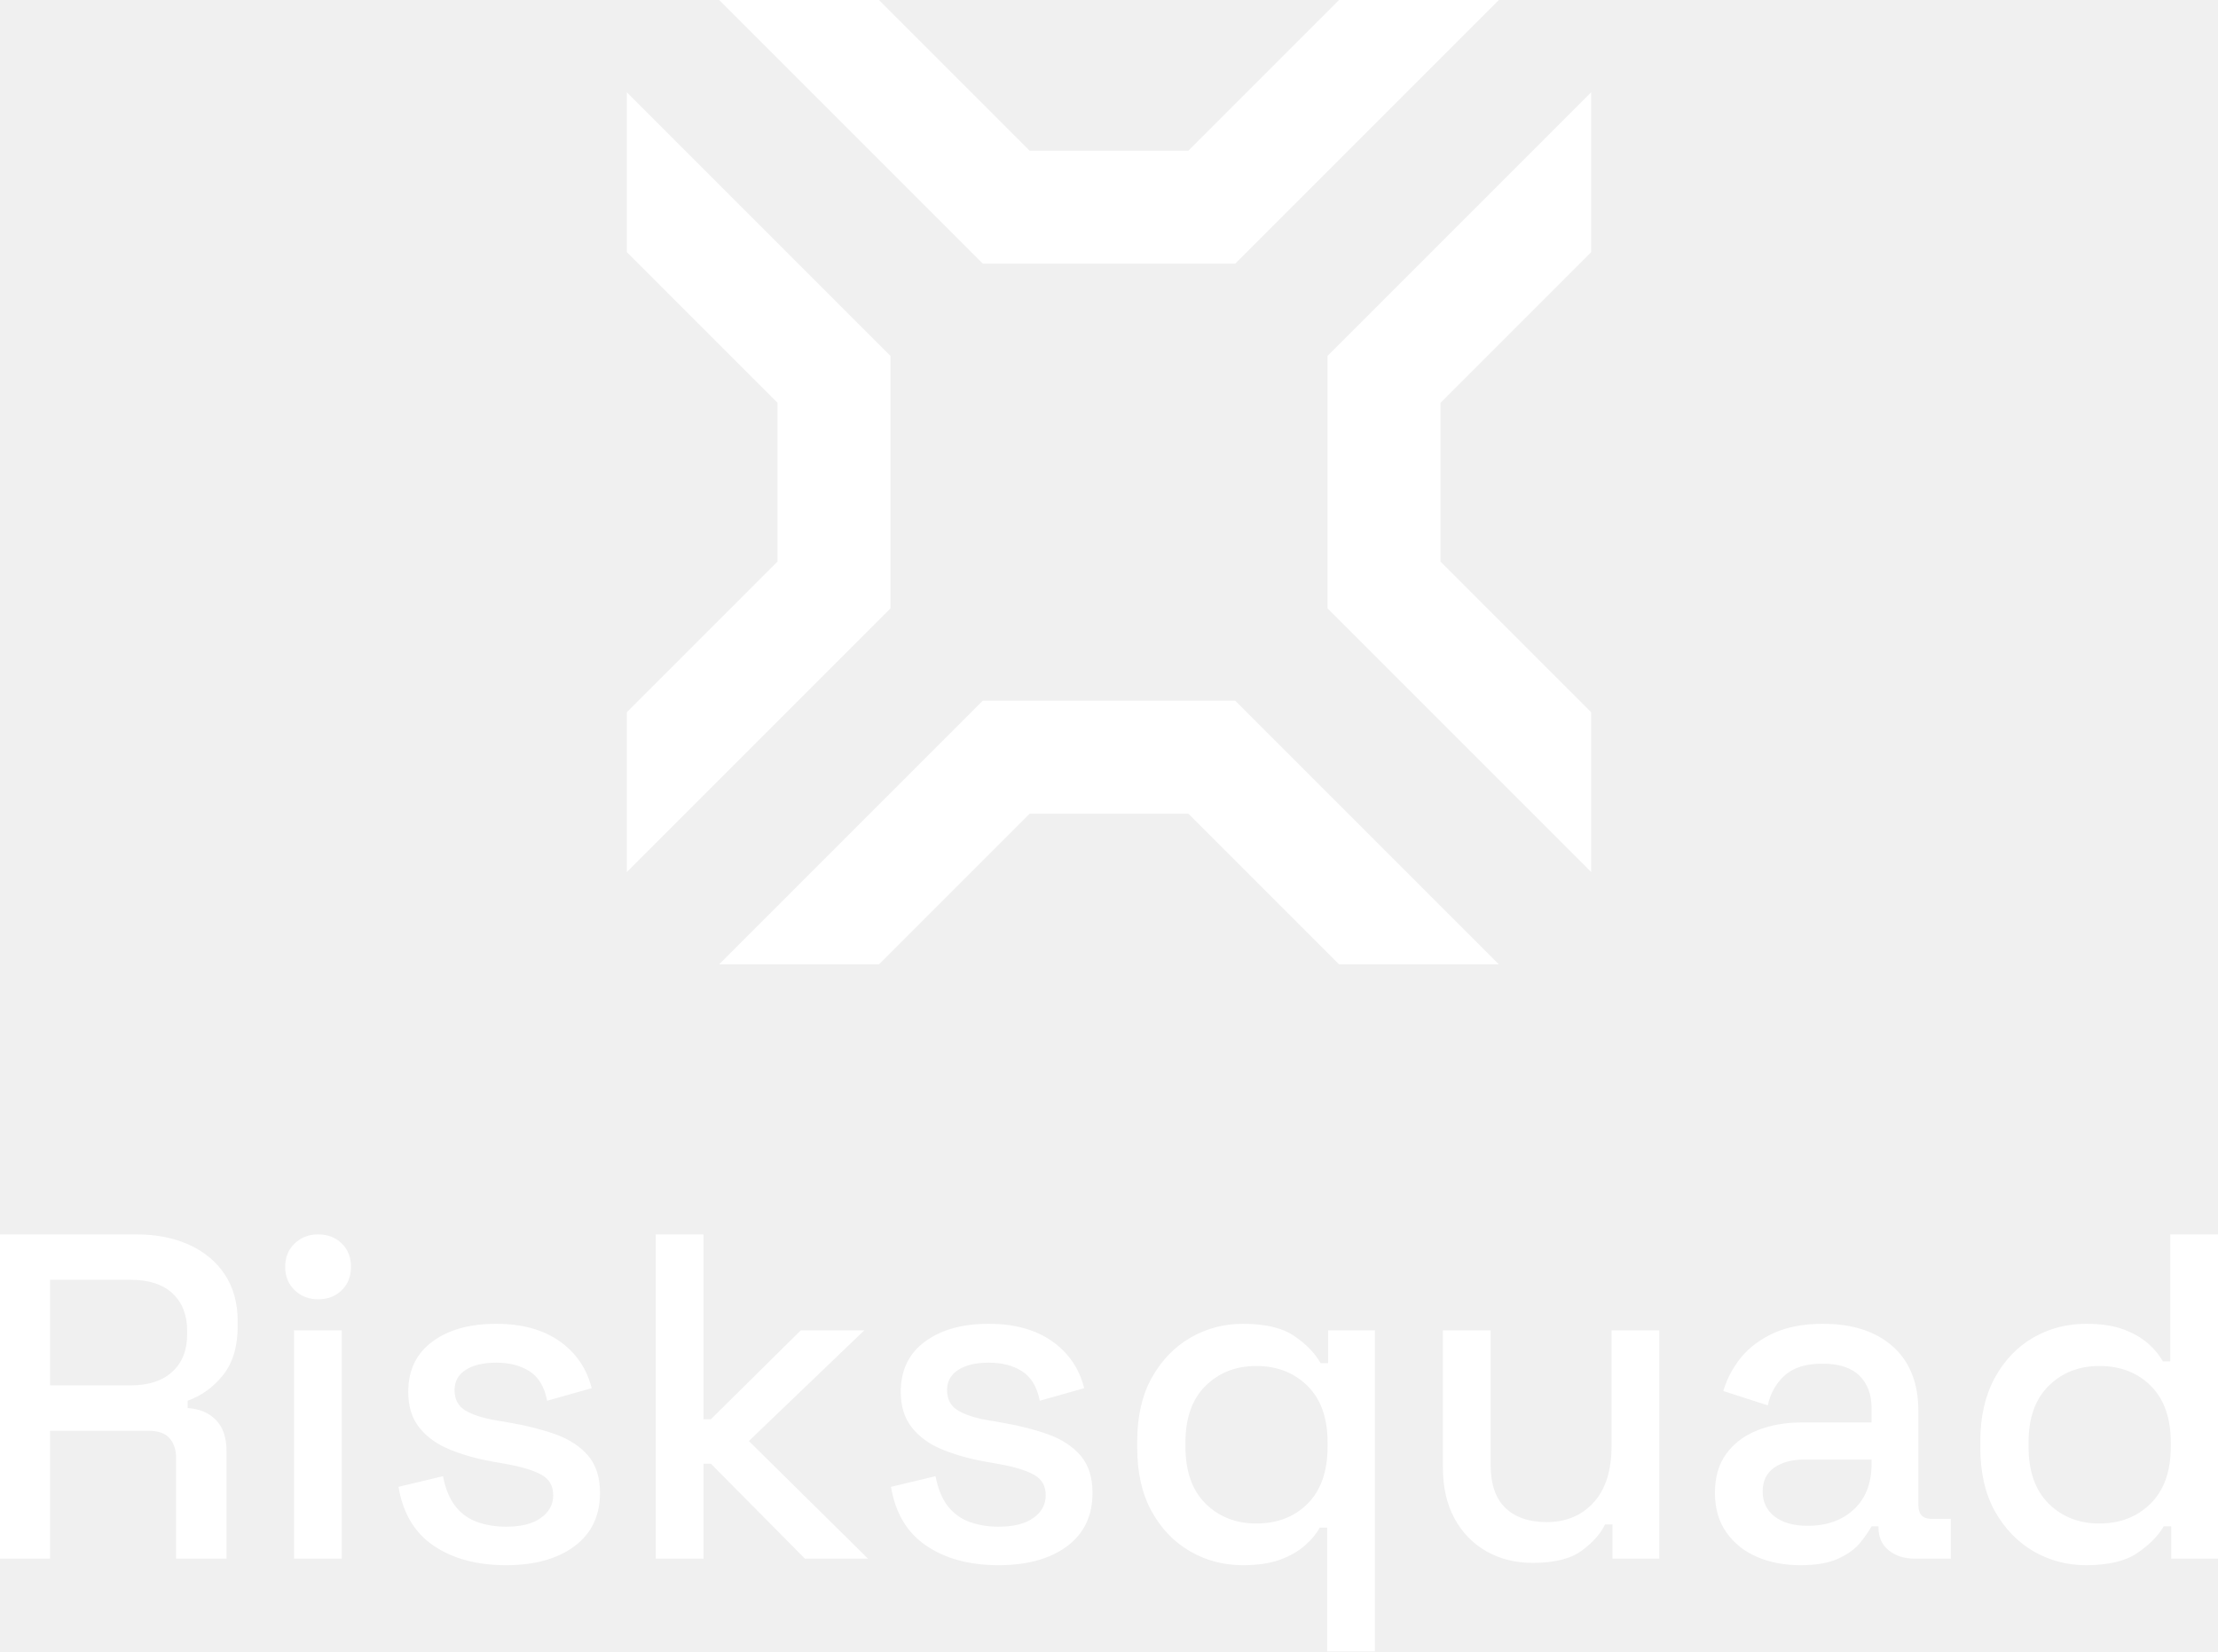
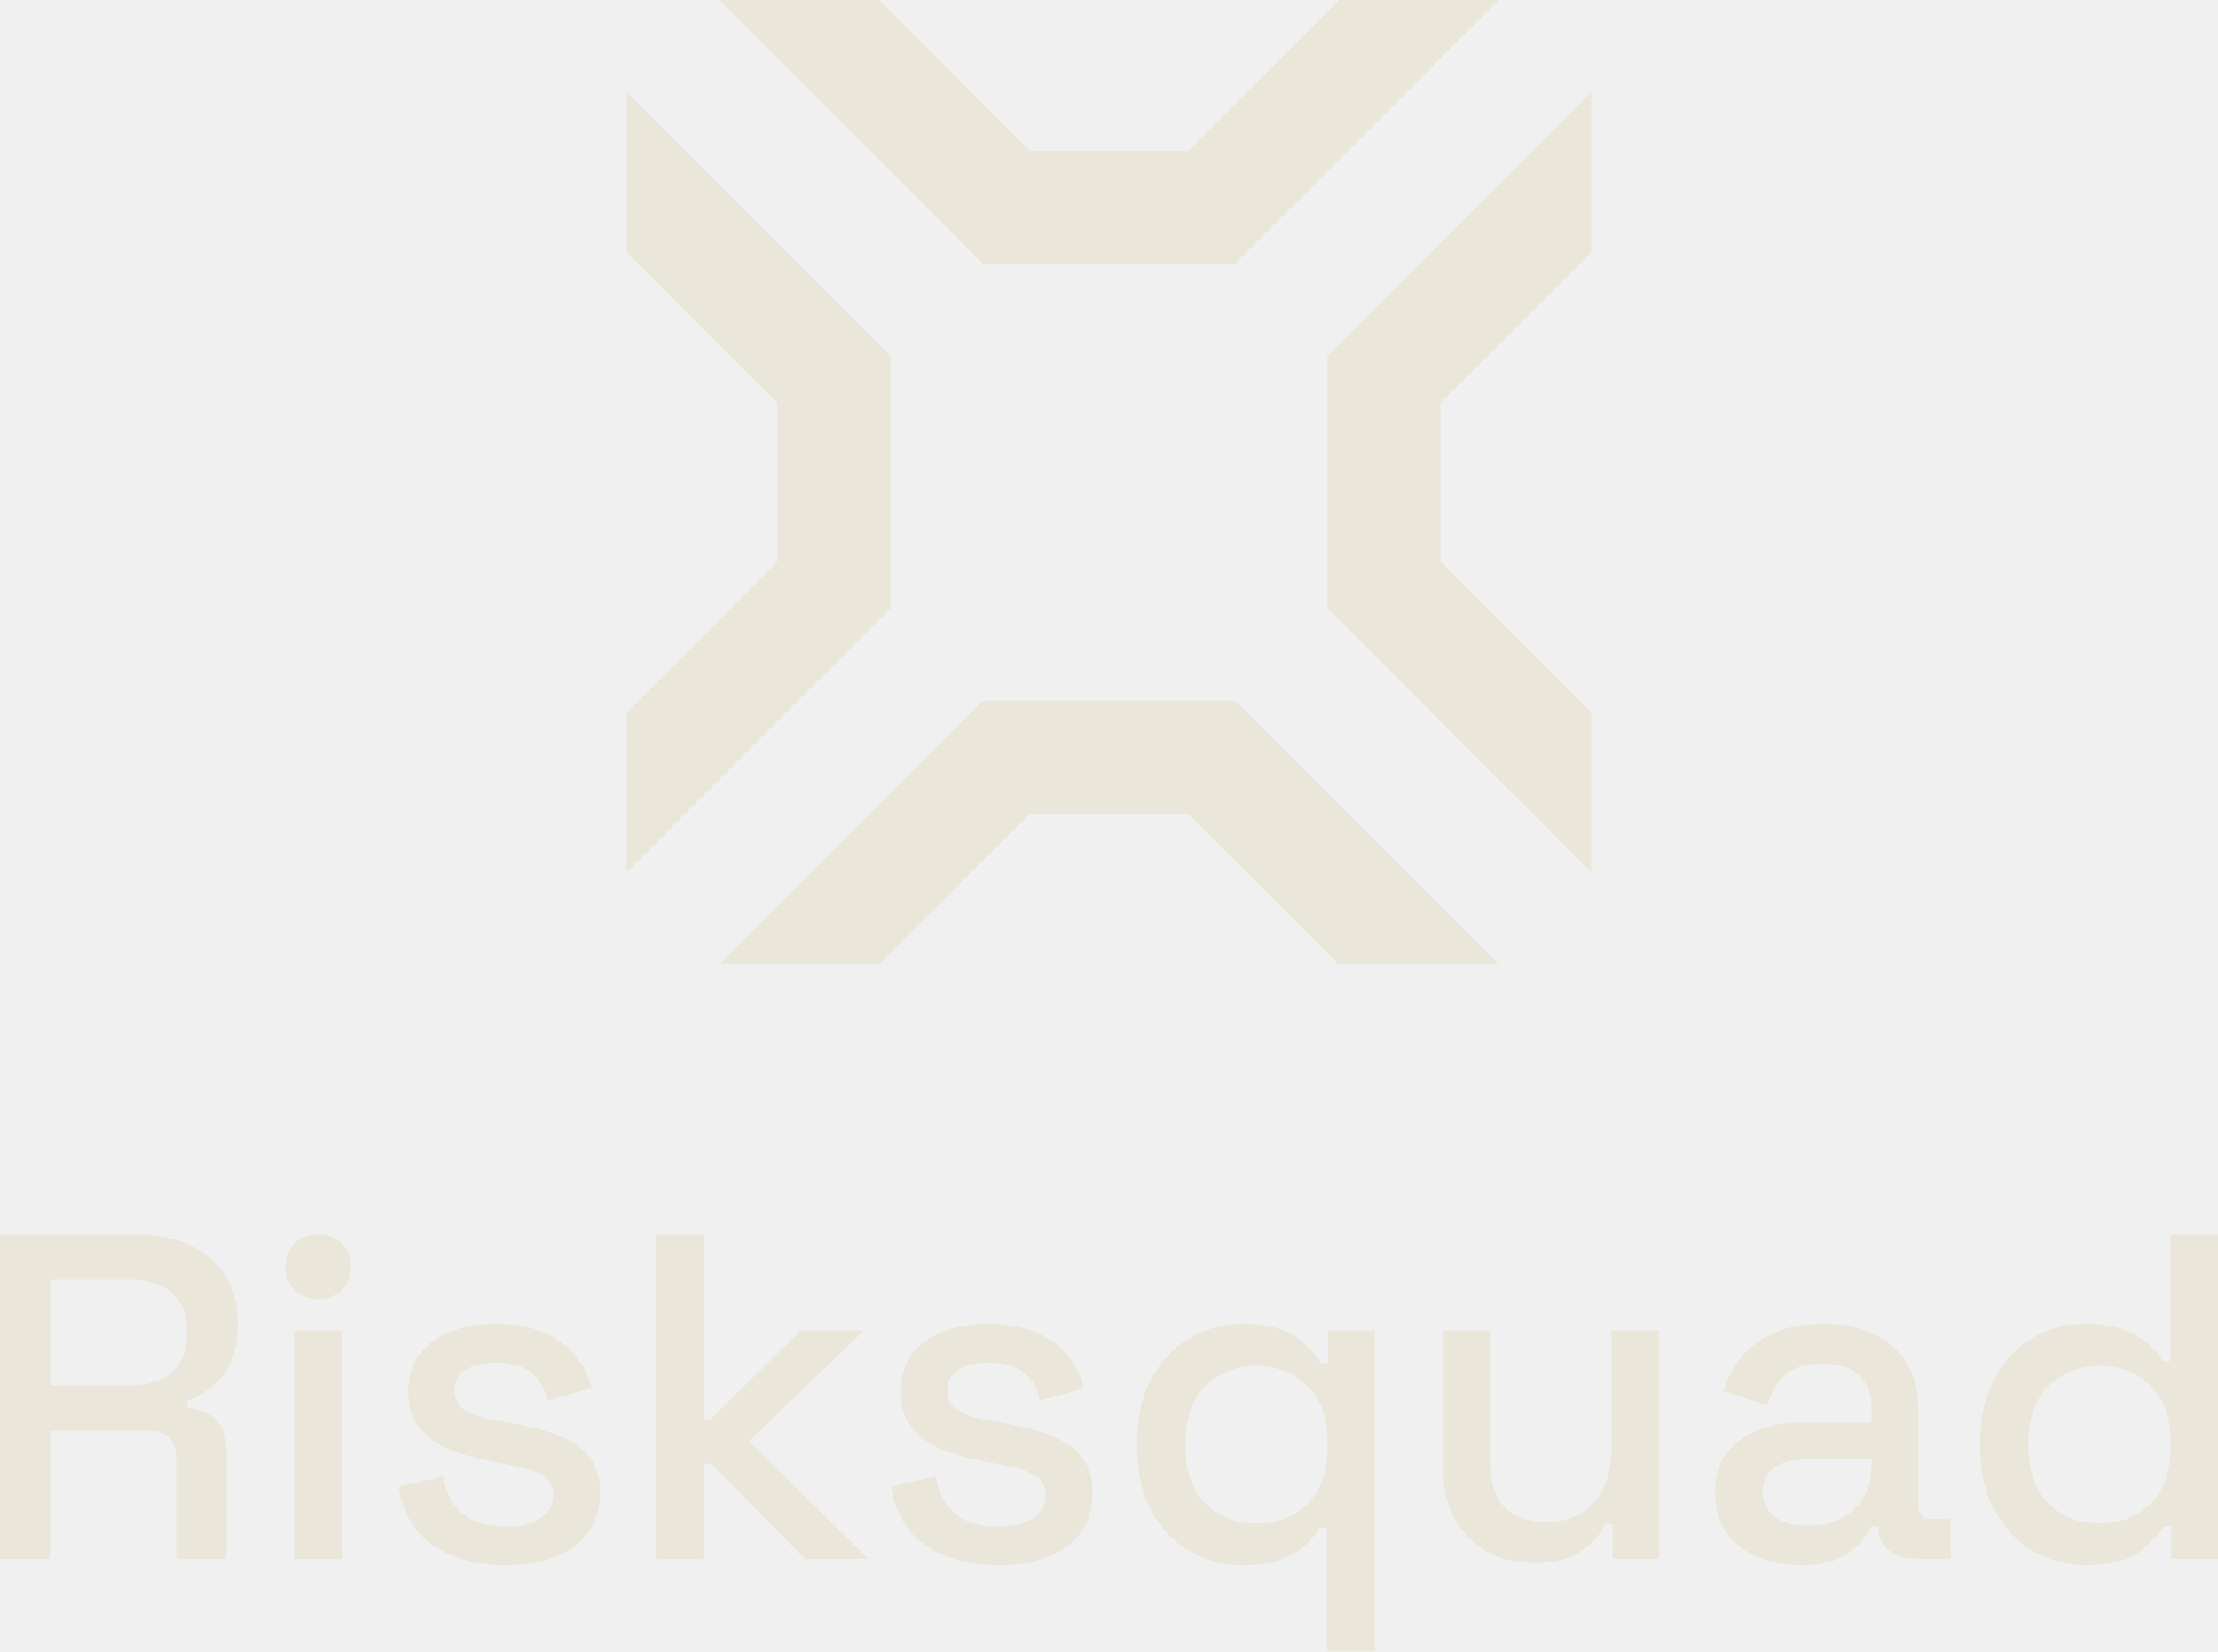
<svg xmlns="http://www.w3.org/2000/svg" viewBox="0 0 220.8 164.39" width="220.8" height="164.39" role="img">
-   <path fill="#ffffff" d="M71.59 0L87.5 0L102.5 15L118.3 15L133.3 0L149.21 0L122.96 26.25L97.84 26.25ZM158.4 9.19L158.4 25.1L143.4 40.1L143.4 55.9L158.4 70.9L158.4 86.81L132.15 60.56L132.15 35.44ZM149.21 96L133.3 96L118.3 81L102.5 81L87.5 96L71.59 96L97.84 69.75L122.96 69.75ZM62.4 86.81L62.4 70.9L77.4 55.9L77.4 40.1L62.4 25.1L62.4 9.19L88.65 35.44L88.65 60.56Z" />
-   <path fill="#ffffff" d="M0 155.16L0 122.88L13.56 122.88Q16.56 122.88 18.84 123.92Q21.12 124.96 22.39 126.89Q23.66 128.83 23.66 131.5L23.66 132.01Q23.66 135.06 22.21 136.88Q20.75 138.7 18.68 139.44L18.68 140.17Q20.43 140.27 21.49 141.35Q22.55 142.43 22.55 144.46L22.55 155.16L17.53 155.16L17.53 145.16Q17.53 143.91 16.88 143.17Q16.23 142.43 14.8 142.43L4.98 142.43L4.98 155.16ZM4.98 137.91L13.01 137.91Q15.68 137.91 17.16 136.55Q18.63 135.19 18.63 132.84L18.63 132.47Q18.63 130.12 17.18 128.76Q15.73 127.4 13.01 127.4L4.98 127.4ZM29.27 155.16L29.27 132.43L34.02 132.43L34.02 155.16ZM31.67 129.34Q30.28 129.34 29.34 128.44Q28.39 127.54 28.39 126.11Q28.39 124.68 29.34 123.78Q30.28 122.88 31.67 122.88Q33.1 122.88 34.02 123.78Q34.94 124.68 34.94 126.11Q34.94 127.54 34.02 128.44Q33.1 129.34 31.67 129.34ZM50.37 155.81Q46.03 155.81 43.17 153.87Q40.32 151.94 39.67 148.01L44.1 146.95Q44.47 148.85 45.34 149.95Q46.22 151.06 47.53 151.52Q48.85 151.98 50.37 151.98Q52.63 151.98 53.85 151.1Q55.07 150.23 55.07 148.85Q55.07 147.46 53.92 146.82Q52.77 146.17 50.51 145.76L48.94 145.48Q46.63 145.06 44.74 144.28Q42.85 143.5 41.74 142.11Q40.64 140.73 40.64 138.56Q40.64 135.33 43.04 133.56Q45.43 131.78 49.4 131.78Q53.23 131.78 55.7 133.51Q58.16 135.24 58.9 138.19L54.47 139.44Q54.06 137.36 52.72 136.51Q51.38 135.65 49.4 135.65Q47.46 135.65 46.36 136.37Q45.25 137.08 45.25 138.38Q45.25 139.76 46.33 140.41Q47.42 141.05 49.26 141.37L50.88 141.65Q53.32 142.07 55.35 142.8Q57.38 143.54 58.56 144.92Q59.73 146.31 59.73 148.61Q59.73 152.03 57.19 153.92Q54.66 155.81 50.37 155.81ZM65.28 155.16L65.28 122.88L70.03 122.88L70.03 141.28L70.77 141.28L79.72 132.43L86.04 132.43L74.55 143.45L86.41 155.16L80.13 155.16L70.77 145.71L70.03 145.71L70.03 155.16ZM99.4 155.81Q95.07 155.81 92.21 153.87Q89.35 151.94 88.7 148.01L93.13 146.95Q93.5 148.85 94.37 149.95Q95.25 151.06 96.56 151.52Q97.88 151.98 99.4 151.98Q101.66 151.98 102.88 151.1Q104.1 150.23 104.1 148.85Q104.1 147.46 102.95 146.82Q101.8 146.17 99.54 145.76L97.97 145.48Q95.66 145.06 93.77 144.28Q91.88 143.5 90.78 142.11Q89.67 140.73 89.67 138.56Q89.67 135.33 92.07 133.56Q94.47 131.78 98.43 131.78Q102.26 131.78 104.73 133.51Q107.19 135.24 107.93 138.19L103.51 139.44Q103.09 137.36 101.75 136.51Q100.42 135.65 98.43 135.65Q96.5 135.65 95.39 136.37Q94.28 137.08 94.28 138.38Q94.28 139.76 95.37 140.41Q96.45 141.05 98.29 141.37L99.91 141.65Q102.35 142.07 104.38 142.8Q106.41 143.54 107.59 144.92Q108.76 146.31 108.76 148.61Q108.76 152.03 106.23 153.92Q103.69 155.81 99.4 155.81ZM132.12 164.39L132.12 152.07L131.38 152.07Q130.87 153 129.9 153.85Q128.94 154.7 127.44 155.26Q125.94 155.81 123.72 155.81Q120.86 155.81 118.47 154.43Q116.07 153.04 114.64 150.44Q113.21 147.83 113.21 144.14L113.21 143.45Q113.21 139.76 114.66 137.15Q116.11 134.55 118.51 133.16Q120.91 131.78 123.72 131.78Q127.04 131.78 128.82 132.98Q130.6 134.18 131.47 135.7L132.21 135.7L132.21 132.43L136.87 132.43L136.87 164.39ZM125.06 151.66Q128.2 151.66 130.18 149.68Q132.16 147.69 132.16 144L132.16 143.59Q132.16 139.94 130.16 137.96Q128.15 135.98 125.06 135.98Q122.02 135.98 120.01 137.96Q118.01 139.94 118.01 143.59L118.01 144Q118.01 147.69 120.01 149.68Q122.02 151.66 125.06 151.66ZM152.59 155.58Q150 155.58 147.97 154.43Q145.94 153.27 144.79 151.15Q143.64 149.03 143.64 146.08L143.64 132.43L148.39 132.43L148.39 145.76Q148.39 148.71 149.86 150.11Q151.34 151.52 153.97 151.52Q156.87 151.52 158.65 149.56Q160.43 147.6 160.43 143.91L160.43 132.43L165.18 132.43L165.18 155.16L160.52 155.16L160.52 151.75L159.78 151.75Q159.13 153.13 157.47 154.36Q155.81 155.58 152.59 155.58ZM179.25 155.81Q176.81 155.81 174.9 154.98Q172.98 154.15 171.85 152.53Q170.72 150.92 170.72 148.61Q170.72 146.26 171.85 144.72Q172.98 143.17 174.94 142.39Q176.9 141.6 179.39 141.6L186.31 141.6L186.31 140.13Q186.31 138.15 185.11 136.95Q183.91 135.75 181.42 135.75Q178.98 135.75 177.69 136.9Q176.39 138.05 175.98 139.9L171.55 138.47Q172.11 136.62 173.33 135.12Q174.55 133.63 176.58 132.7Q178.61 131.78 181.47 131.78Q185.89 131.78 188.43 134.04Q190.97 136.3 190.97 140.45L190.97 149.81Q190.97 151.2 192.26 151.2L194.2 151.2L194.2 155.16L190.64 155.16Q189.03 155.16 188.02 154.33Q187 153.5 187 152.07L187 151.94L186.31 151.94Q185.94 152.63 185.2 153.55Q184.47 154.47 183.04 155.14Q181.61 155.81 179.25 155.81ZM179.95 151.89Q182.8 151.89 184.56 150.25Q186.31 148.61 186.31 145.76L186.31 145.29L179.67 145.29Q177.78 145.29 176.62 146.1Q175.47 146.91 175.47 148.48Q175.47 150.04 176.67 150.97Q177.87 151.89 179.95 151.89ZM207.66 155.81Q204.84 155.81 202.44 154.43Q200.05 153.04 198.59 150.44Q197.14 147.83 197.14 144.14L197.14 143.45Q197.14 139.81 198.57 137.18Q200 134.55 202.4 133.16Q204.8 131.78 207.66 131.78Q209.87 131.78 211.37 132.33Q212.87 132.89 213.84 133.74Q214.8 134.59 215.31 135.52L216.05 135.52L216.05 122.88L220.8 122.88L220.8 155.16L216.14 155.16L216.14 151.94L215.4 151.94Q214.53 153.41 212.75 154.61Q210.98 155.81 207.66 155.81ZM208.99 151.66Q212.08 151.66 214.09 149.68Q216.1 147.69 216.1 144L216.1 143.59Q216.1 139.94 214.11 137.96Q212.13 135.98 208.99 135.98Q205.95 135.98 203.94 137.96Q201.94 139.94 201.94 143.59L201.94 144Q201.94 147.69 203.94 149.68Q205.95 151.66 208.99 151.66Z" />
+   <path fill="#eae6da" d="M71.59 0L87.5 0L102.5 15L118.3 15L133.3 0L149.21 0L122.96 26.25L97.84 26.25ZM158.4 9.19L158.4 25.1L143.4 40.1L143.4 55.9L158.4 70.9L158.4 86.81L132.15 60.56L132.15 35.44ZM149.21 96L133.3 96L118.3 81L102.5 81L87.5 96L71.59 96L97.84 69.75L122.96 69.75ZM62.4 86.81L62.4 70.9L77.4 55.9L77.4 40.1L62.4 25.1L62.4 9.19L88.65 35.44L88.65 60.56Z" />
+   <path fill="#eae6da" d="M0 155.16L0 122.88L13.56 122.88Q16.56 122.88 18.84 123.92Q21.12 124.96 22.39 126.89Q23.66 128.83 23.66 131.5L23.66 132.01Q23.66 135.06 22.21 136.88Q20.75 138.7 18.68 139.44L18.68 140.17Q20.43 140.27 21.49 141.35Q22.55 142.43 22.55 144.46L22.55 155.16L17.53 155.16L17.53 145.16Q17.53 143.91 16.88 143.17Q16.23 142.43 14.8 142.43L4.98 142.43L4.98 155.16ZM4.98 137.91L13.01 137.91Q15.68 137.91 17.16 136.55Q18.63 135.19 18.63 132.84L18.63 132.47Q18.63 130.12 17.18 128.76Q15.73 127.4 13.01 127.4L4.98 127.4ZM29.27 155.16L29.27 132.43L34.02 132.43L34.02 155.16ZM31.67 129.34Q30.28 129.34 29.34 128.44Q28.39 127.54 28.39 126.11Q28.39 124.68 29.34 123.78Q30.28 122.88 31.67 122.88Q33.1 122.88 34.02 123.78Q34.94 124.68 34.94 126.11Q34.94 127.54 34.02 128.44Q33.1 129.34 31.67 129.34ZM50.37 155.81Q46.03 155.81 43.17 153.87Q40.32 151.94 39.67 148.01L44.1 146.95Q44.47 148.85 45.34 149.95Q46.22 151.06 47.53 151.52Q48.85 151.98 50.37 151.98Q52.63 151.98 53.85 151.1Q55.07 150.23 55.07 148.85Q55.07 147.46 53.92 146.82Q52.77 146.17 50.51 145.76L48.94 145.48Q46.63 145.06 44.74 144.28Q42.85 143.5 41.74 142.11Q40.64 140.73 40.64 138.56Q40.64 135.33 43.04 133.56Q45.43 131.78 49.4 131.78Q53.23 131.78 55.7 133.51Q58.16 135.24 58.9 138.19L54.47 139.44Q54.06 137.36 52.72 136.51Q51.38 135.65 49.4 135.65Q47.46 135.65 46.36 136.37Q45.25 137.08 45.25 138.38Q45.25 139.76 46.33 140.41Q47.42 141.05 49.26 141.37L50.88 141.65Q53.32 142.07 55.35 142.8Q57.38 143.54 58.56 144.92Q59.73 146.31 59.73 148.61Q59.73 152.03 57.19 153.92Q54.66 155.81 50.37 155.81ZM65.28 155.16L65.28 122.88L70.03 122.88L70.03 141.28L70.77 141.28L79.72 132.43L86.04 132.43L74.55 143.45L86.41 155.16L80.13 155.16L70.77 145.71L70.03 145.71L70.03 155.16ZM99.4 155.81Q95.07 155.81 92.21 153.87Q89.35 151.94 88.7 148.01L93.13 146.95Q93.5 148.85 94.37 149.95Q95.25 151.06 96.56 151.52Q97.88 151.98 99.4 151.98Q101.66 151.98 102.88 151.1Q104.1 150.23 104.1 148.85Q104.1 147.46 102.95 146.82Q101.8 146.17 99.54 145.76L97.97 145.48Q95.66 145.06 93.77 144.28Q91.88 143.5 90.78 142.11Q89.67 140.73 89.67 138.56Q89.67 135.33 92.07 133.56Q94.47 131.78 98.43 131.78Q102.26 131.78 104.73 133.51Q107.19 135.24 107.93 138.19L103.51 139.44Q103.09 137.36 101.75 136.51Q100.42 135.65 98.43 135.65Q96.5 135.65 95.39 136.37Q94.28 137.08 94.28 138.38Q94.28 139.76 95.37 140.41Q96.45 141.05 98.29 141.37L99.91 141.65Q102.35 142.07 104.38 142.8Q106.41 143.54 107.59 144.92Q108.76 146.31 108.76 148.61Q108.76 152.03 106.23 153.92Q103.69 155.81 99.4 155.81ZM132.12 164.39L132.12 152.07L131.38 152.07Q130.87 153 129.9 153.85Q128.94 154.7 127.44 155.26Q125.94 155.81 123.72 155.81Q120.86 155.81 118.47 154.43Q116.07 153.04 114.64 150.44Q113.21 147.83 113.21 144.14L113.21 143.45Q113.21 139.76 114.66 137.15Q116.11 134.55 118.51 133.16Q120.91 131.78 123.72 131.78Q127.04 131.78 128.82 132.98Q130.6 134.18 131.47 135.7L132.21 135.7L132.21 132.43L136.87 132.43L136.87 164.39ZM125.06 151.66Q128.2 151.66 130.18 149.68Q132.16 147.69 132.16 144L132.16 143.59Q132.16 139.94 130.16 137.96Q128.15 135.98 125.06 135.98Q122.02 135.98 120.01 137.96Q118.01 139.94 118.01 143.59L118.01 144Q118.01 147.69 120.01 149.68Q122.02 151.66 125.06 151.66ZM152.59 155.58Q150 155.58 147.97 154.43Q145.94 153.27 144.79 151.15Q143.64 149.03 143.64 146.08L143.64 132.43L148.39 132.43L148.39 145.76Q148.39 148.71 149.86 150.11Q151.34 151.52 153.97 151.52Q156.87 151.52 158.65 149.56Q160.43 147.6 160.43 143.91L160.43 132.43L165.18 132.43L165.18 155.16L160.52 155.16L160.52 151.75L159.78 151.75Q159.13 153.13 157.47 154.36Q155.81 155.58 152.59 155.58ZM179.25 155.81Q176.81 155.81 174.9 154.98Q172.98 154.15 171.85 152.53Q170.72 150.92 170.72 148.61Q170.72 146.26 171.85 144.72Q172.98 143.17 174.94 142.39Q176.9 141.6 179.39 141.6L186.31 141.6L186.31 140.13Q186.31 138.15 185.11 136.95Q183.91 135.75 181.42 135.75Q178.98 135.75 177.69 136.9Q176.39 138.05 175.98 139.9L171.55 138.47Q172.11 136.62 173.33 135.12Q174.55 133.63 176.58 132.7Q178.61 131.78 181.47 131.78Q185.89 131.78 188.43 134.04Q190.97 136.3 190.97 140.45L190.97 149.81Q190.97 151.2 192.26 151.2L194.2 151.2L194.2 155.16L190.64 155.16Q189.03 155.16 188.02 154.33Q187 153.5 187 152.07L187 151.94L186.31 151.94Q185.94 152.63 185.2 153.55Q184.47 154.47 183.04 155.14Q181.61 155.81 179.25 155.81ZM179.95 151.89Q182.8 151.89 184.56 150.25Q186.31 148.61 186.31 145.76L186.31 145.29L179.67 145.29Q177.78 145.29 176.62 146.1Q175.47 146.91 175.47 148.48Q175.47 150.04 176.67 150.97Q177.87 151.89 179.95 151.89ZM207.66 155.81Q204.84 155.81 202.44 154.43Q200.05 153.04 198.59 150.44Q197.14 147.83 197.14 144.14L197.14 143.45Q197.14 139.81 198.57 137.18Q200 134.55 202.4 133.16Q204.8 131.78 207.66 131.78Q209.87 131.78 211.37 132.33Q212.87 132.89 213.84 133.74Q214.8 134.59 215.31 135.52L216.05 135.52L216.05 122.88L220.8 122.88L220.8 155.16L216.14 155.16L216.14 151.94L215.4 151.94Q214.53 153.41 212.75 154.61Q210.98 155.81 207.66 155.81ZM208.99 151.66Q212.08 151.66 214.09 149.68Q216.1 147.69 216.1 144L216.1 143.59Q216.1 139.94 214.11 137.96Q212.13 135.98 208.99 135.98Q205.95 135.98 203.94 137.96Q201.94 139.94 201.94 143.59L201.94 144Q201.94 147.69 203.94 149.68Q205.95 151.66 208.99 151.66Z" />
</svg>
